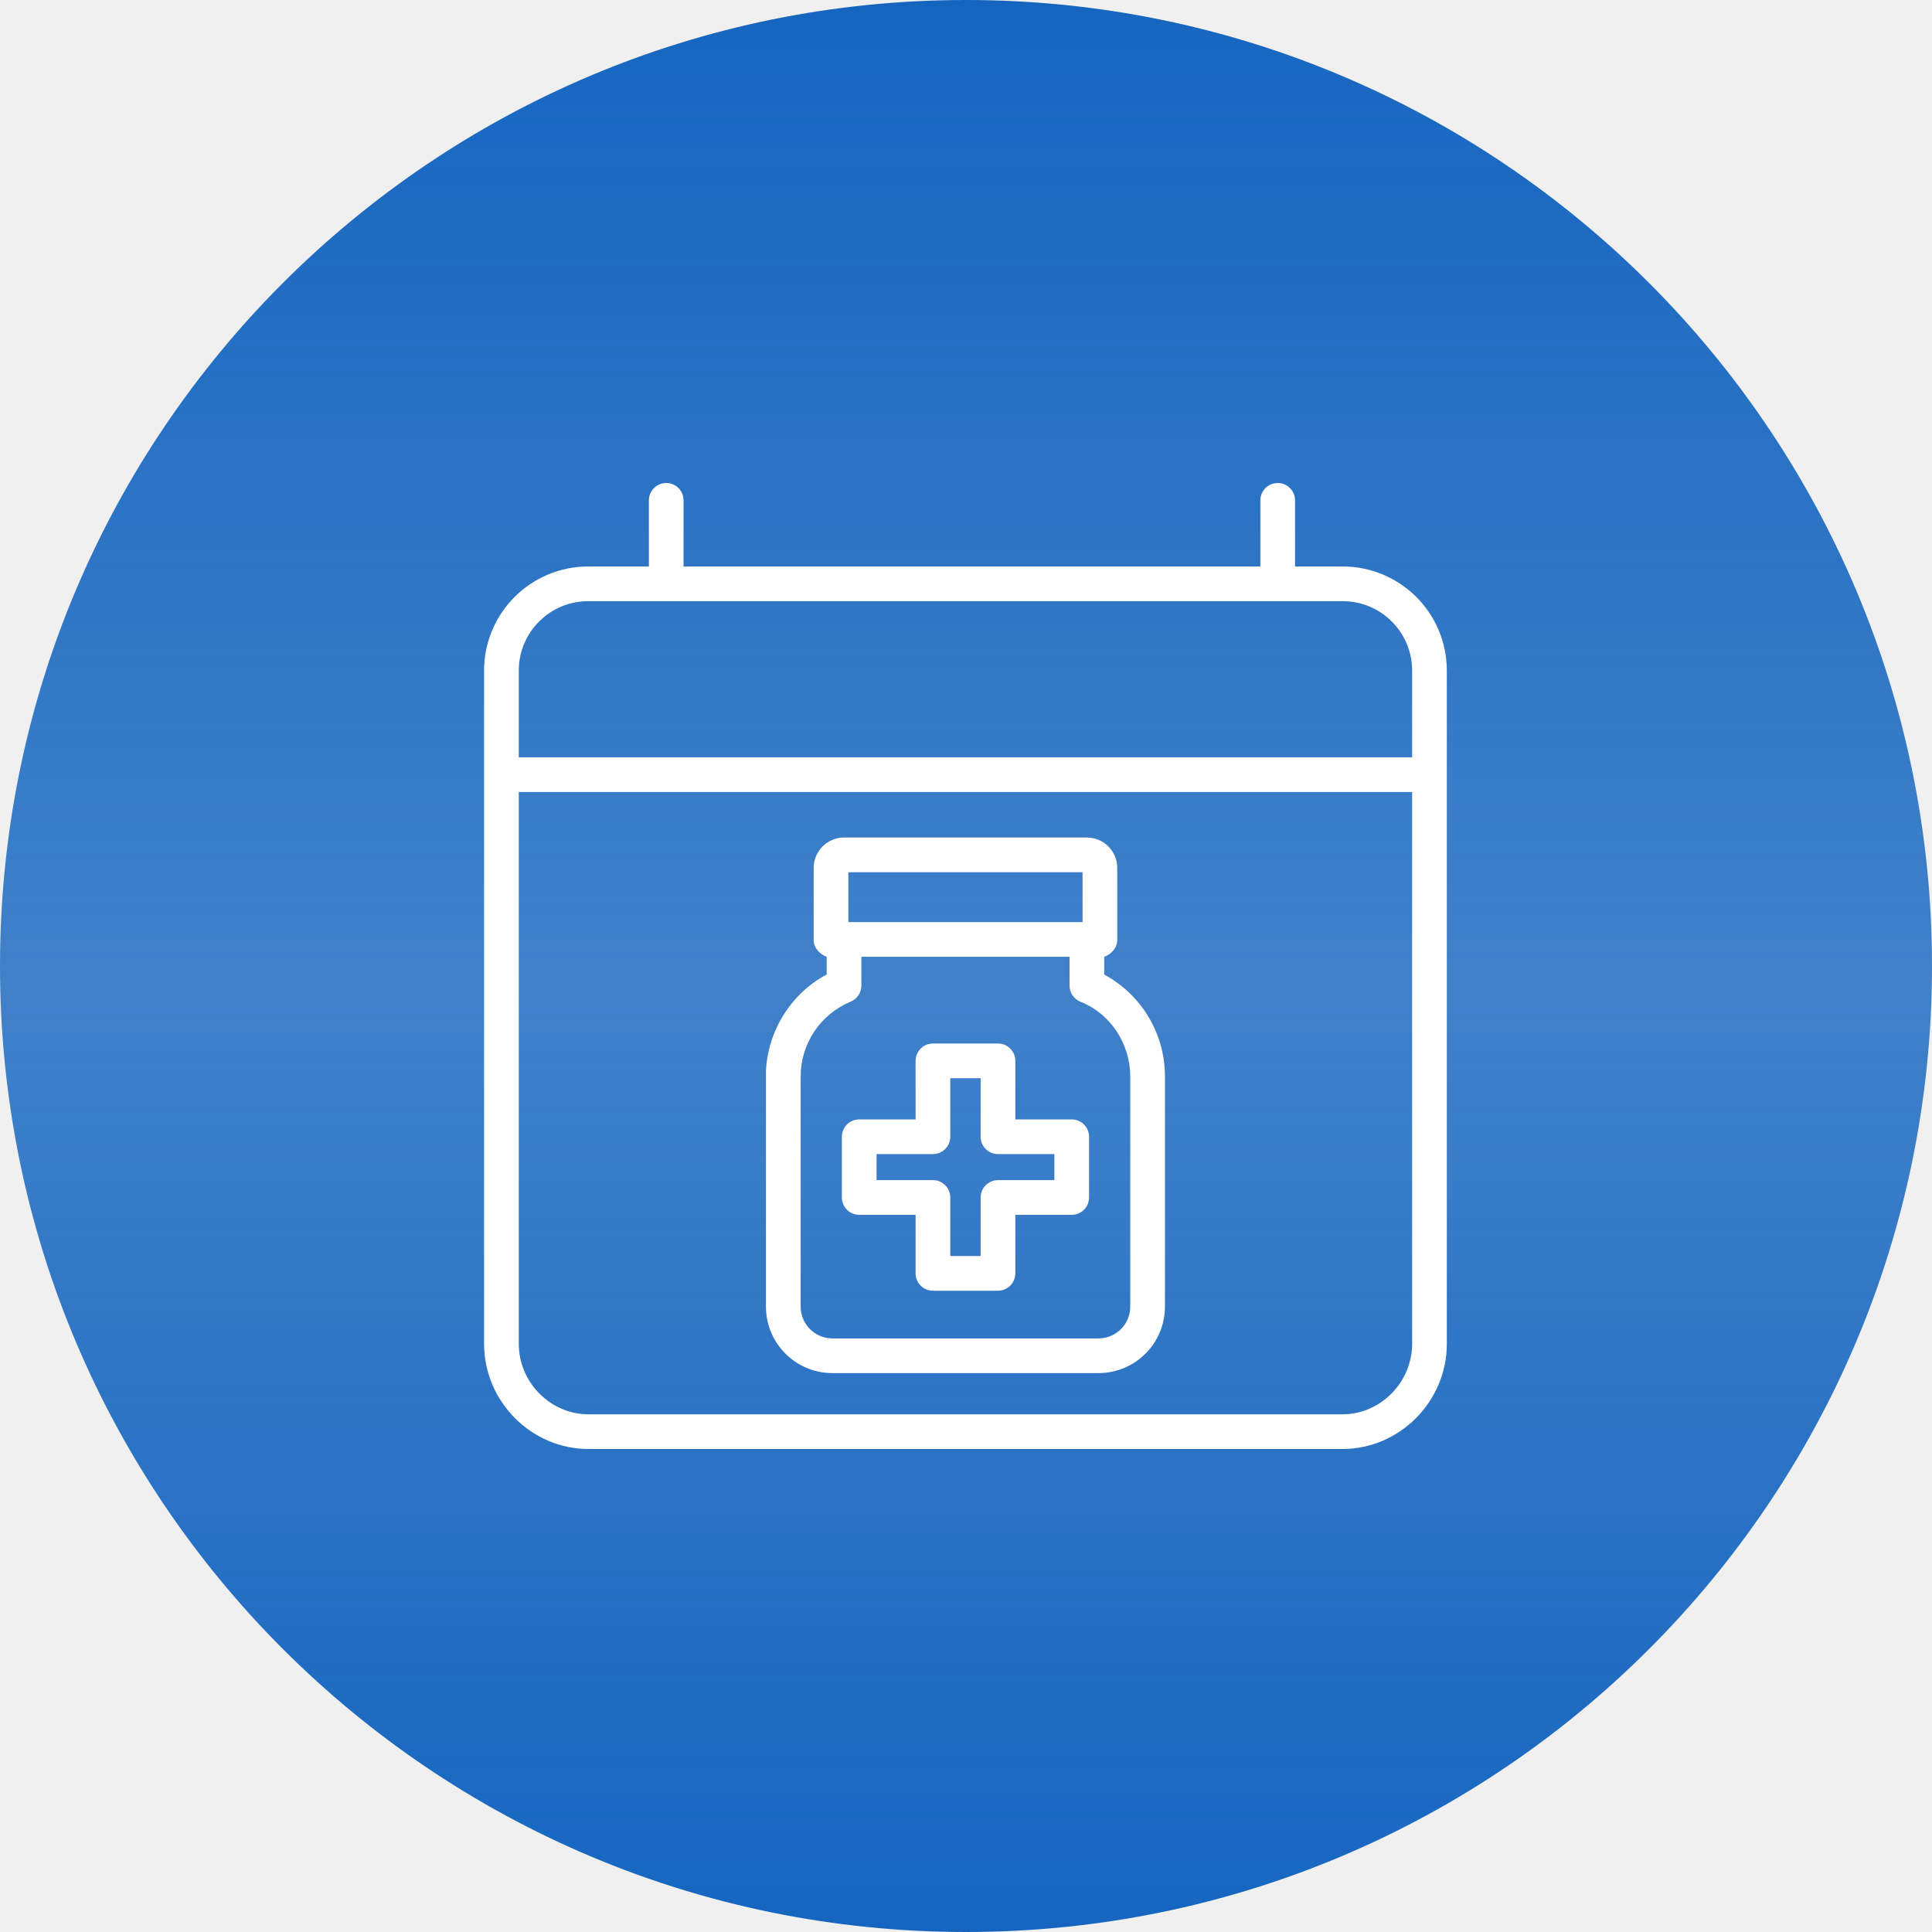
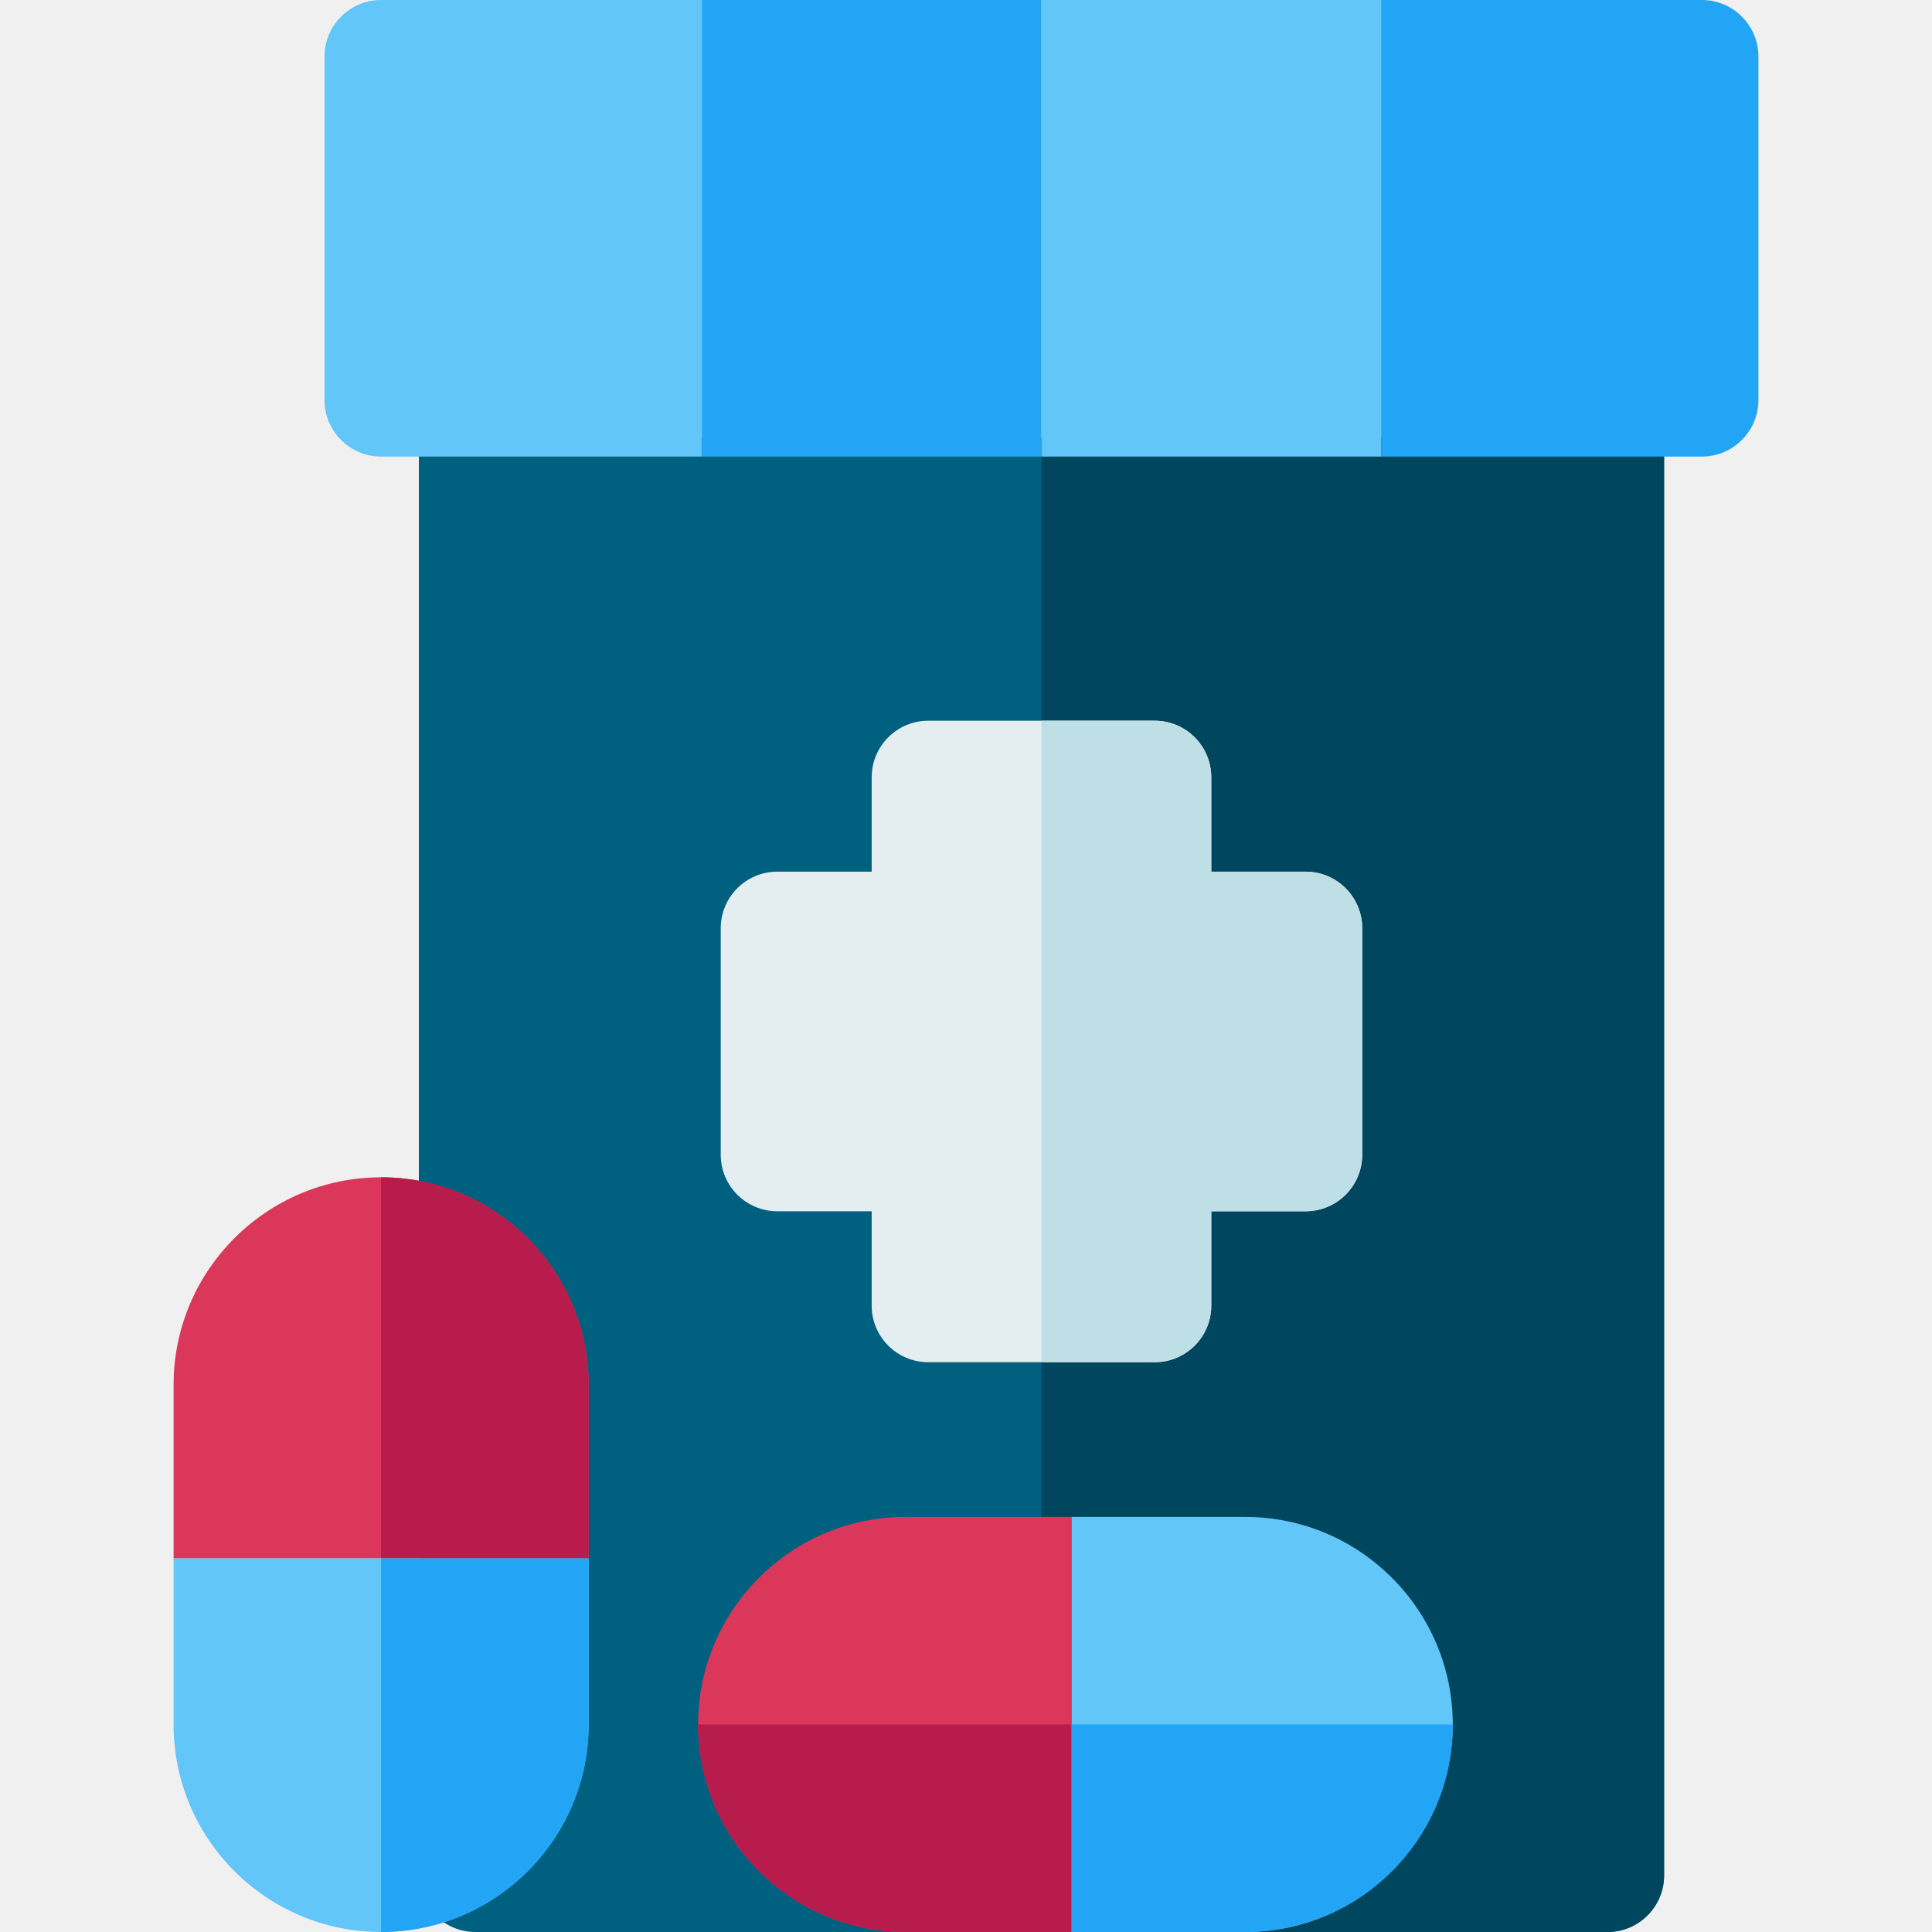
- <svg xmlns="http://www.w3.org/2000/svg" width="512" height="512" viewBox="0 0 512 512" fill="none">
-   <circle cx="256" cy="256" r="256" fill="url(#paint0_linear)" />
-   <g clip-path="url(#clip0)">
-     <path d="M355.757 150.123H343.201V132.597C343.201 130.058 341.142 128 338.604 128C336.065 128 334.007 130.058 334.007 132.597V150.123H181.154V132.597C181.154 130.058 179.095 128 176.556 128C174.018 128 171.959 130.058 171.959 132.597V150.123H155.955C140.732 150.085 128.352 162.382 128.287 177.605V356.13C128.287 371.34 140.745 384 155.955 384H355.755C370.967 384 383.425 371.34 383.425 356.13V177.605C383.36 162.382 370.981 150.085 355.757 150.123V150.123ZM155.955 159.318H176.072C176.173 159.318 176.274 159.333 176.377 159.333C176.48 159.333 176.581 159.318 176.682 159.318H338.305C338.406 159.318 338.509 159.333 338.61 159.333C338.714 159.333 338.815 159.318 338.918 159.318H355.757C365.906 159.275 374.17 167.457 374.231 177.605V200.691H137.481V177.605C137.542 167.457 145.807 159.275 155.955 159.318ZM355.755 374.806H155.955C145.813 374.806 137.481 366.269 137.481 356.13V209.886H374.231V356.13C374.231 366.269 365.899 374.806 355.757 374.806H355.755Z" fill="white" />
-     <path d="M292.633 258.278V253.553C294.357 252.967 296.081 251.226 296.081 249.169V229.879C296.009 225.508 292.465 221.991 288.095 221.953H223.619C219.248 221.991 215.704 225.508 215.632 229.879V249.169C215.632 251.226 217.356 252.967 219.08 253.553V258.292C219.08 258.312 218.97 258.332 218.934 258.35C218.808 258.418 218.665 258.489 218.539 258.559C218.348 258.667 218.149 258.772 217.962 258.884C217.83 258.961 217.697 259.039 217.569 259.118C217.39 259.228 217.208 259.338 217.031 259.452C216.9 259.535 216.773 259.621 216.642 259.704C216.469 259.82 216.299 259.935 216.126 260.054C215.998 260.141 215.872 260.229 215.747 260.319C215.578 260.44 215.41 260.563 215.244 260.689C215.123 260.779 215.001 260.871 214.88 260.965C214.714 261.093 214.55 261.226 214.386 261.356C214.272 261.45 214.153 261.544 214.039 261.639C213.87 261.778 213.706 261.921 213.542 262.063C213.437 262.155 213.329 262.247 213.224 262.341C213.046 262.501 212.871 262.664 212.696 262.828C212.611 262.909 212.526 262.988 212.436 263.071C212.202 263.295 211.971 263.524 211.744 263.76C211.722 263.782 211.697 263.805 211.675 263.827C211.426 264.085 211.181 264.346 210.941 264.613C210.867 264.694 210.795 264.779 210.723 264.862C210.559 265.046 210.395 265.232 210.236 265.421C210.146 265.526 210.063 265.634 209.976 265.74C209.834 265.91 209.695 266.083 209.558 266.256C209.468 266.37 209.379 266.489 209.289 266.606C209.161 266.774 209.035 266.943 208.909 267.113C208.82 267.237 208.732 267.36 208.645 267.484C208.526 267.654 208.407 267.823 208.29 267.993C208.205 268.121 208.119 268.249 208.034 268.379C207.92 268.55 207.807 268.723 207.7 268.896C207.619 269.028 207.536 269.158 207.455 269.291C207.349 269.468 207.244 269.648 207.138 269.825C207.062 269.957 206.986 270.09 206.909 270.222C206.804 270.406 206.703 270.595 206.602 270.783C206.535 270.911 206.465 271.039 206.398 271.169C206.292 271.369 206.193 271.571 206.095 271.776C206.036 271.897 205.976 272.016 205.917 272.137C205.803 272.377 205.695 272.622 205.585 272.866C205.549 272.95 205.509 273.035 205.471 273.118C205.329 273.45 205.192 273.782 205.06 274.119C205.031 274.195 205.001 274.272 204.972 274.348C204.874 274.608 204.777 274.869 204.685 275.131C204.642 275.255 204.602 275.38 204.559 275.506C204.487 275.724 204.413 275.942 204.344 276.162C204.301 276.301 204.261 276.442 204.218 276.584C204.157 276.79 204.097 276.997 204.039 277.203C203.998 277.354 203.96 277.502 203.924 277.652C203.87 277.854 203.821 278.058 203.771 278.263C203.735 278.415 203.702 278.568 203.668 278.721C203.623 278.925 203.581 279.127 203.538 279.331C203.509 279.486 203.477 279.643 203.45 279.798C203.412 280.005 203.376 280.211 203.343 280.415C203.318 280.572 203.293 280.727 203.271 280.884C203.239 281.095 203.212 281.306 203.186 281.515C203.165 281.668 203.145 281.82 203.127 281.975C203.102 282.198 203.085 282.418 203.064 282.64C203.051 282.786 203.037 282.927 203.026 283.075C203.008 283.32 202.997 283.567 202.984 283.814C202.979 283.935 202.993 284.058 202.984 284.182C202.97 284.552 202.984 284.923 202.984 285.293V346.274C202.988 355.953 210.797 363.818 220.476 363.888H291.251C300.927 363.807 308.728 355.937 308.723 346.26V285.3C308.746 274.016 302.564 263.634 292.633 258.278V258.278ZM224.826 231.147H286.887V244.364H224.826V231.147ZM299.529 346.247C299.545 350.857 295.848 354.624 291.237 354.694H220.49C215.879 354.631 212.175 350.873 212.184 346.26V285.297C212.171 276.633 217.374 268.81 225.372 265.477C227.12 264.781 228.267 263.093 228.274 261.212V253.558H283.439V261.212C283.446 263.102 284.604 264.797 286.364 265.488C294.229 268.593 299.529 276.554 299.529 285.3V346.247Z" fill="white" />
-     <path d="M284.014 296.655H269.073V281.14C269.073 278.602 267.015 276.543 264.476 276.543H247.237C244.698 276.543 242.64 278.602 242.64 281.14V296.655H227.7C225.161 296.655 223.103 298.714 223.103 301.253V317.342C223.103 319.881 225.161 321.939 227.7 321.939H242.64V337.455C242.64 339.993 244.698 342.052 247.237 342.052H264.476C267.015 342.052 269.073 339.993 269.073 337.455V321.939H284.014C286.553 321.939 288.611 319.881 288.611 317.342V301.253C288.611 298.714 286.553 296.655 284.014 296.655ZM279.417 312.745H264.476C261.938 312.745 259.879 314.804 259.879 317.342V332.857H251.834V317.342C251.834 314.804 249.776 312.745 247.237 312.745H232.297V305.85H247.237C249.776 305.85 251.834 303.791 251.834 301.253V285.737H259.879V301.253C259.879 303.791 261.938 305.85 264.476 305.85H279.417V312.745Z" fill="white" />
+ <svg xmlns="http://www.w3.org/2000/svg" id="Capa_1" enable-background="new 0 0 512 512" height="512" viewBox="0 0 512 512" width="512">
+   <g>
+     <path d="m441 116v381c0 8.28-6.72 15-15 15h-300c-8.28 0-15-6.72-15-15v-381z" fill="#00607f" />
+     <path d="m441 116v381c0 8.28-6.72 15-15 15h-150v-396z" fill="#00465f" />
+     <g>
+       <path d="m101 0c-8.284 0-15 6.716-15 15v91c0 8.284 6.716 15 15 15h85v-121z" fill="#63c6f8" />
+       <path d="m186 0h90v121h-90z" fill="#23a5f6" />
+       <path d="m276 0h90v121h-90z" fill="#63c6f8" />
+       <path d="m451 0h-85v121h85c8.284 0 15-6.716 15-15v-91c0-8.284-6.716-15-15-15z" fill="#23a5f6" />
+     </g>
+     <path d="m156 367c0-30.327-24.673-55-55-55s-55 24.673-55 55v46h110z" fill="#db375a" />
+     <path d="m156 367v46h-55v-101c30.33 0 55 24.67 55 55z" fill="#b71c4c" />
+     <path d="m46 413v44c0 30.327 24.673 55 55 55s55-24.673 55-55v-44z" fill="#63c6f8" />
+     <path d="m156 413v44c0 30.33-24.67 55-55 55v-99z" fill="#23a5f6" />
+     <path d="m240 402c-30.327 0-55 24.673-55 55s24.673 55 55 55h44v-110z" fill="#db375a" />
+     <path d="m284 457v55h-44c-30.33 0-55-24.67-55-55z" fill="#b71c4c" />
+     <path d="m330 402h-46v110h46c30.327 0 55-24.673 55-55s-24.673-55-55-55z" fill="#63c6f8" />
+     <path d="m385 457c0 30.33-24.67 55-55 55h-46v-55z" fill="#23a5f6" />
+     <path d="m346 231h-25v-25c0-8.284-6.716-15-15-15h-60c-8.284 0-15 6.716-15 15v25h-25c-8.284 0-15 6.716-15 15v60c0 8.284 6.716 15 15 15h25v25c0 8.284 6.716 15 15 15h60c8.284 0 15-6.716 15-15v-25h25c8.284 0 15-6.716 15-15v-60c0-8.284-6.716-15-15-15z" fill="#e4edef" />
+     <path d="m361 246v60c0 8.28-6.72 15-15 15h-25v25c0 8.28-6.72 15-15 15h-30v-170h30c8.28 0 15 6.72 15 15v25h25c8.28 0 15 6.72 15 15z" fill="#bfdfe7" />
  </g>
-   <defs>
-     <linearGradient id="paint0_linear" x1="256" y1="0" x2="256" y2="512" gradientUnits="userSpaceOnUse">
-       <stop stop-color="#1565C0" />
-       <stop offset="0.51" stop-color="#1565C0" stop-opacity="0.8" />
-       <stop offset="1" stop-color="#1565C0" />
-     </linearGradient>
-     <clipPath id="clip0">
-       <rect width="256" height="256" fill="white" transform="translate(128 128)" />
-     </clipPath>
-   </defs>
</svg>
